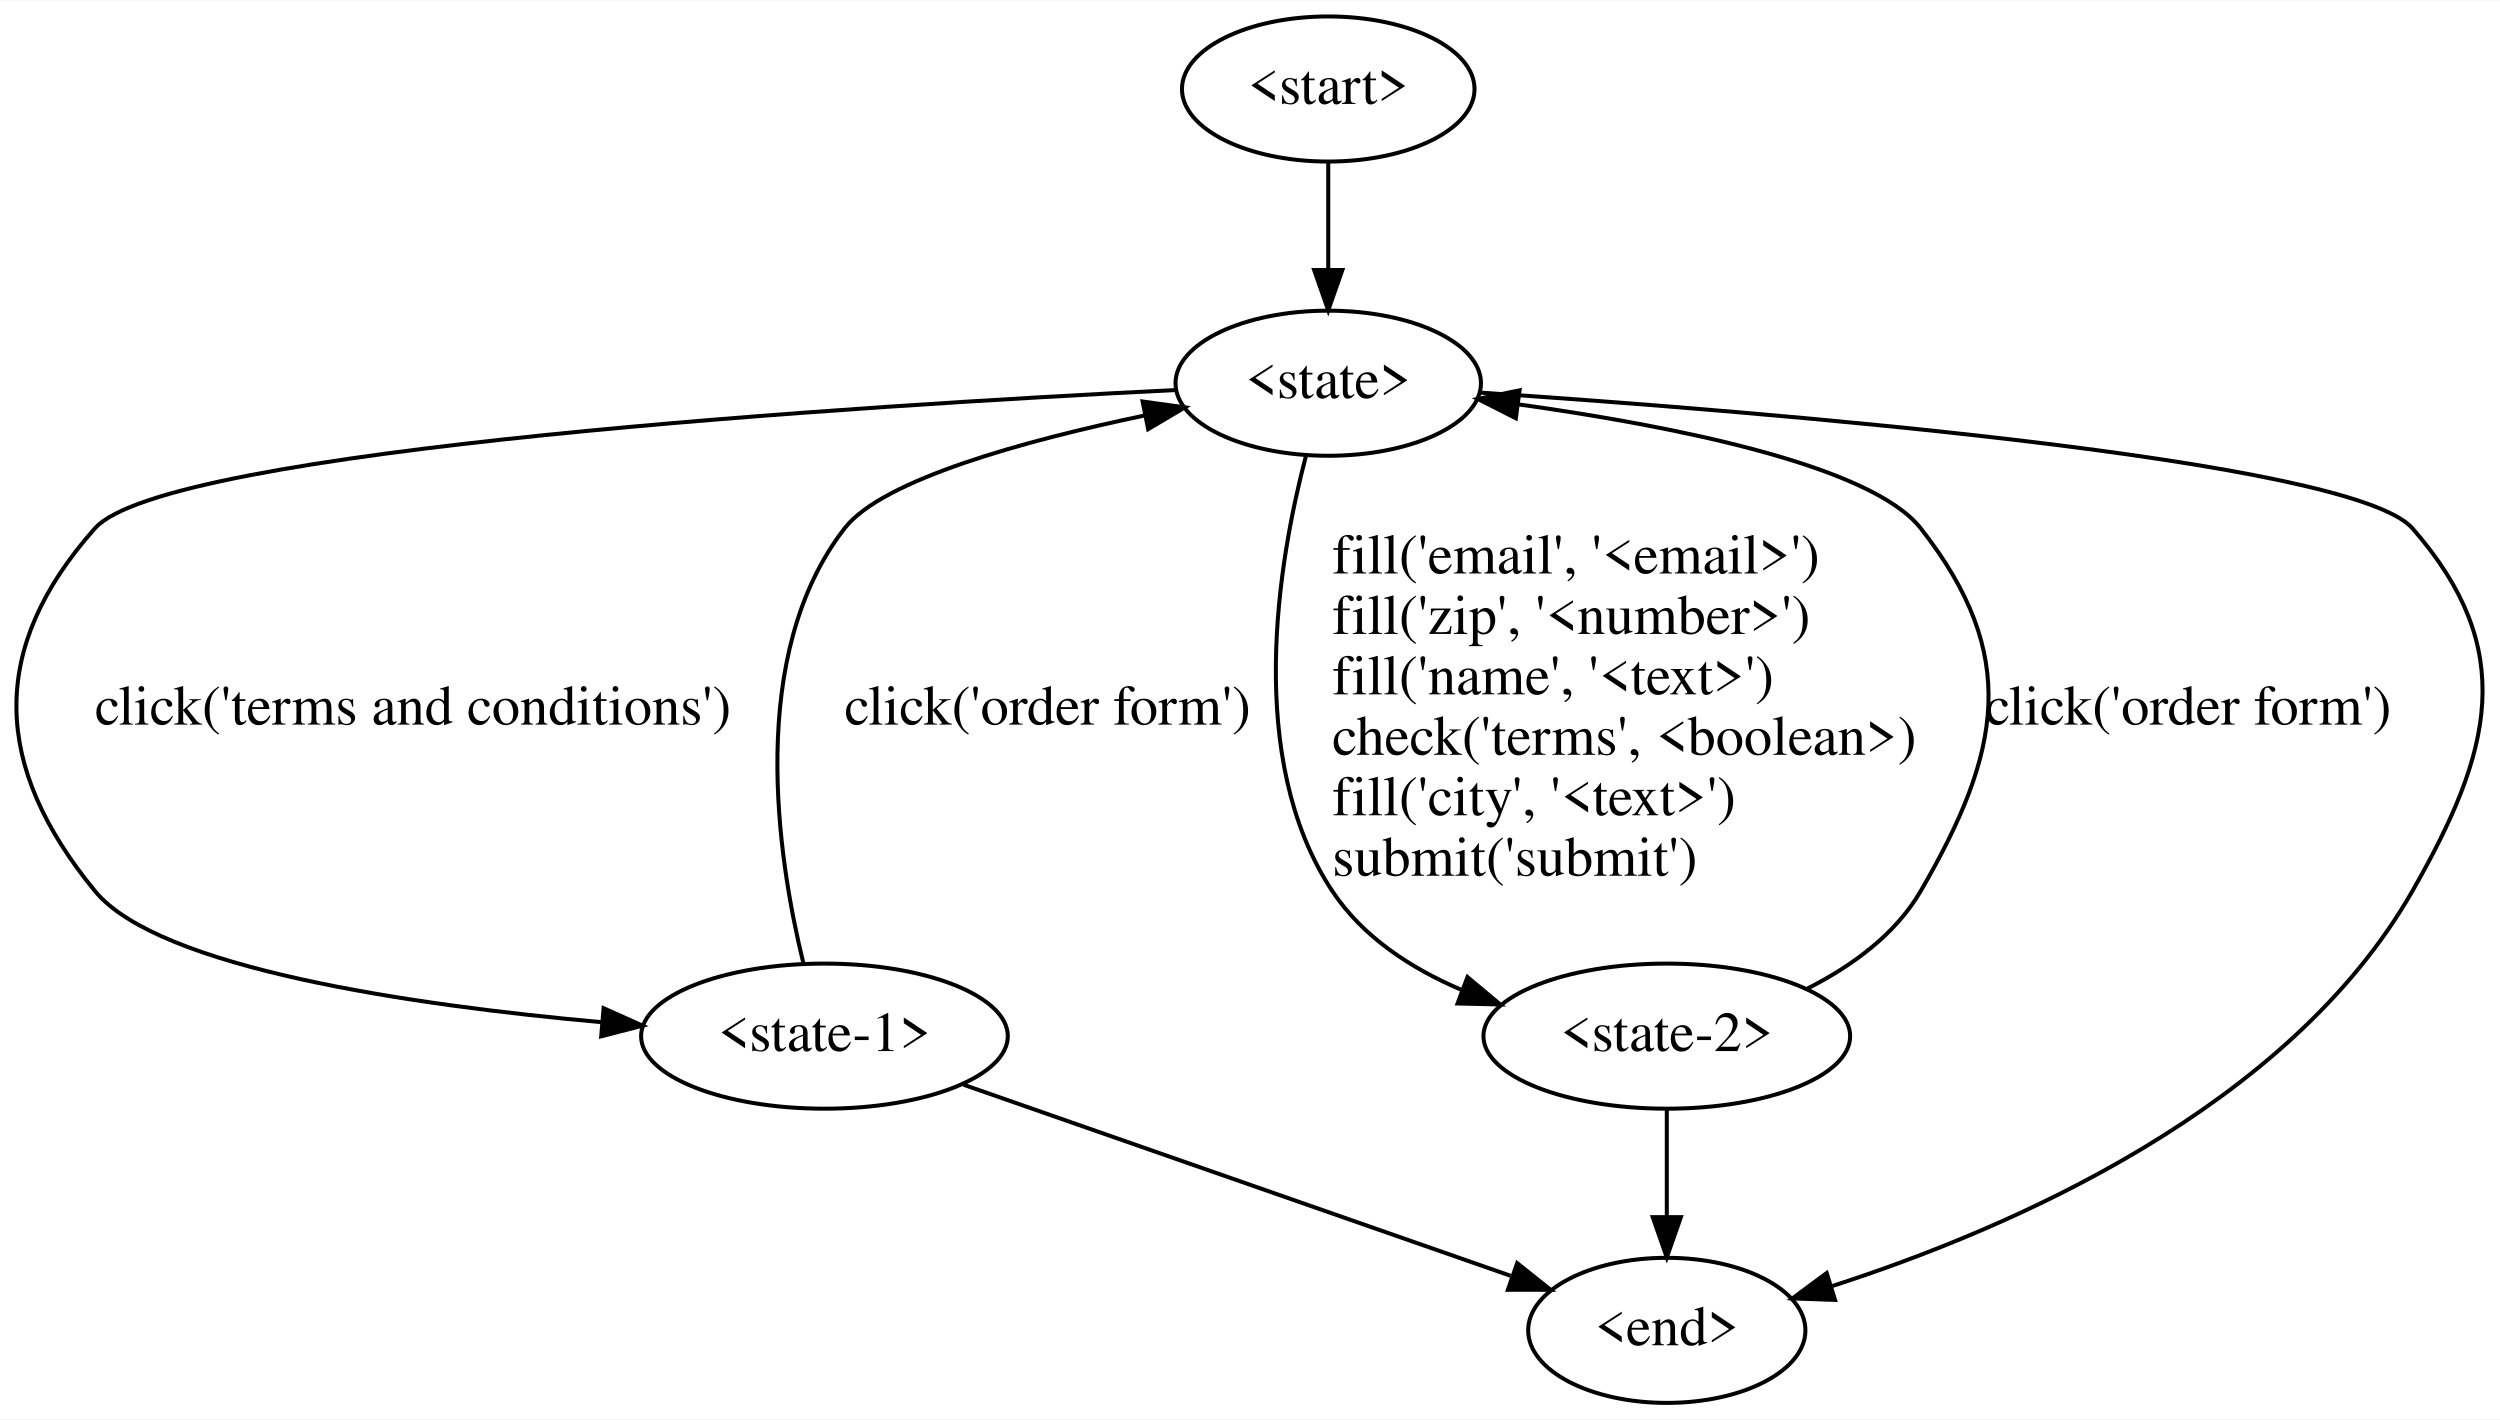
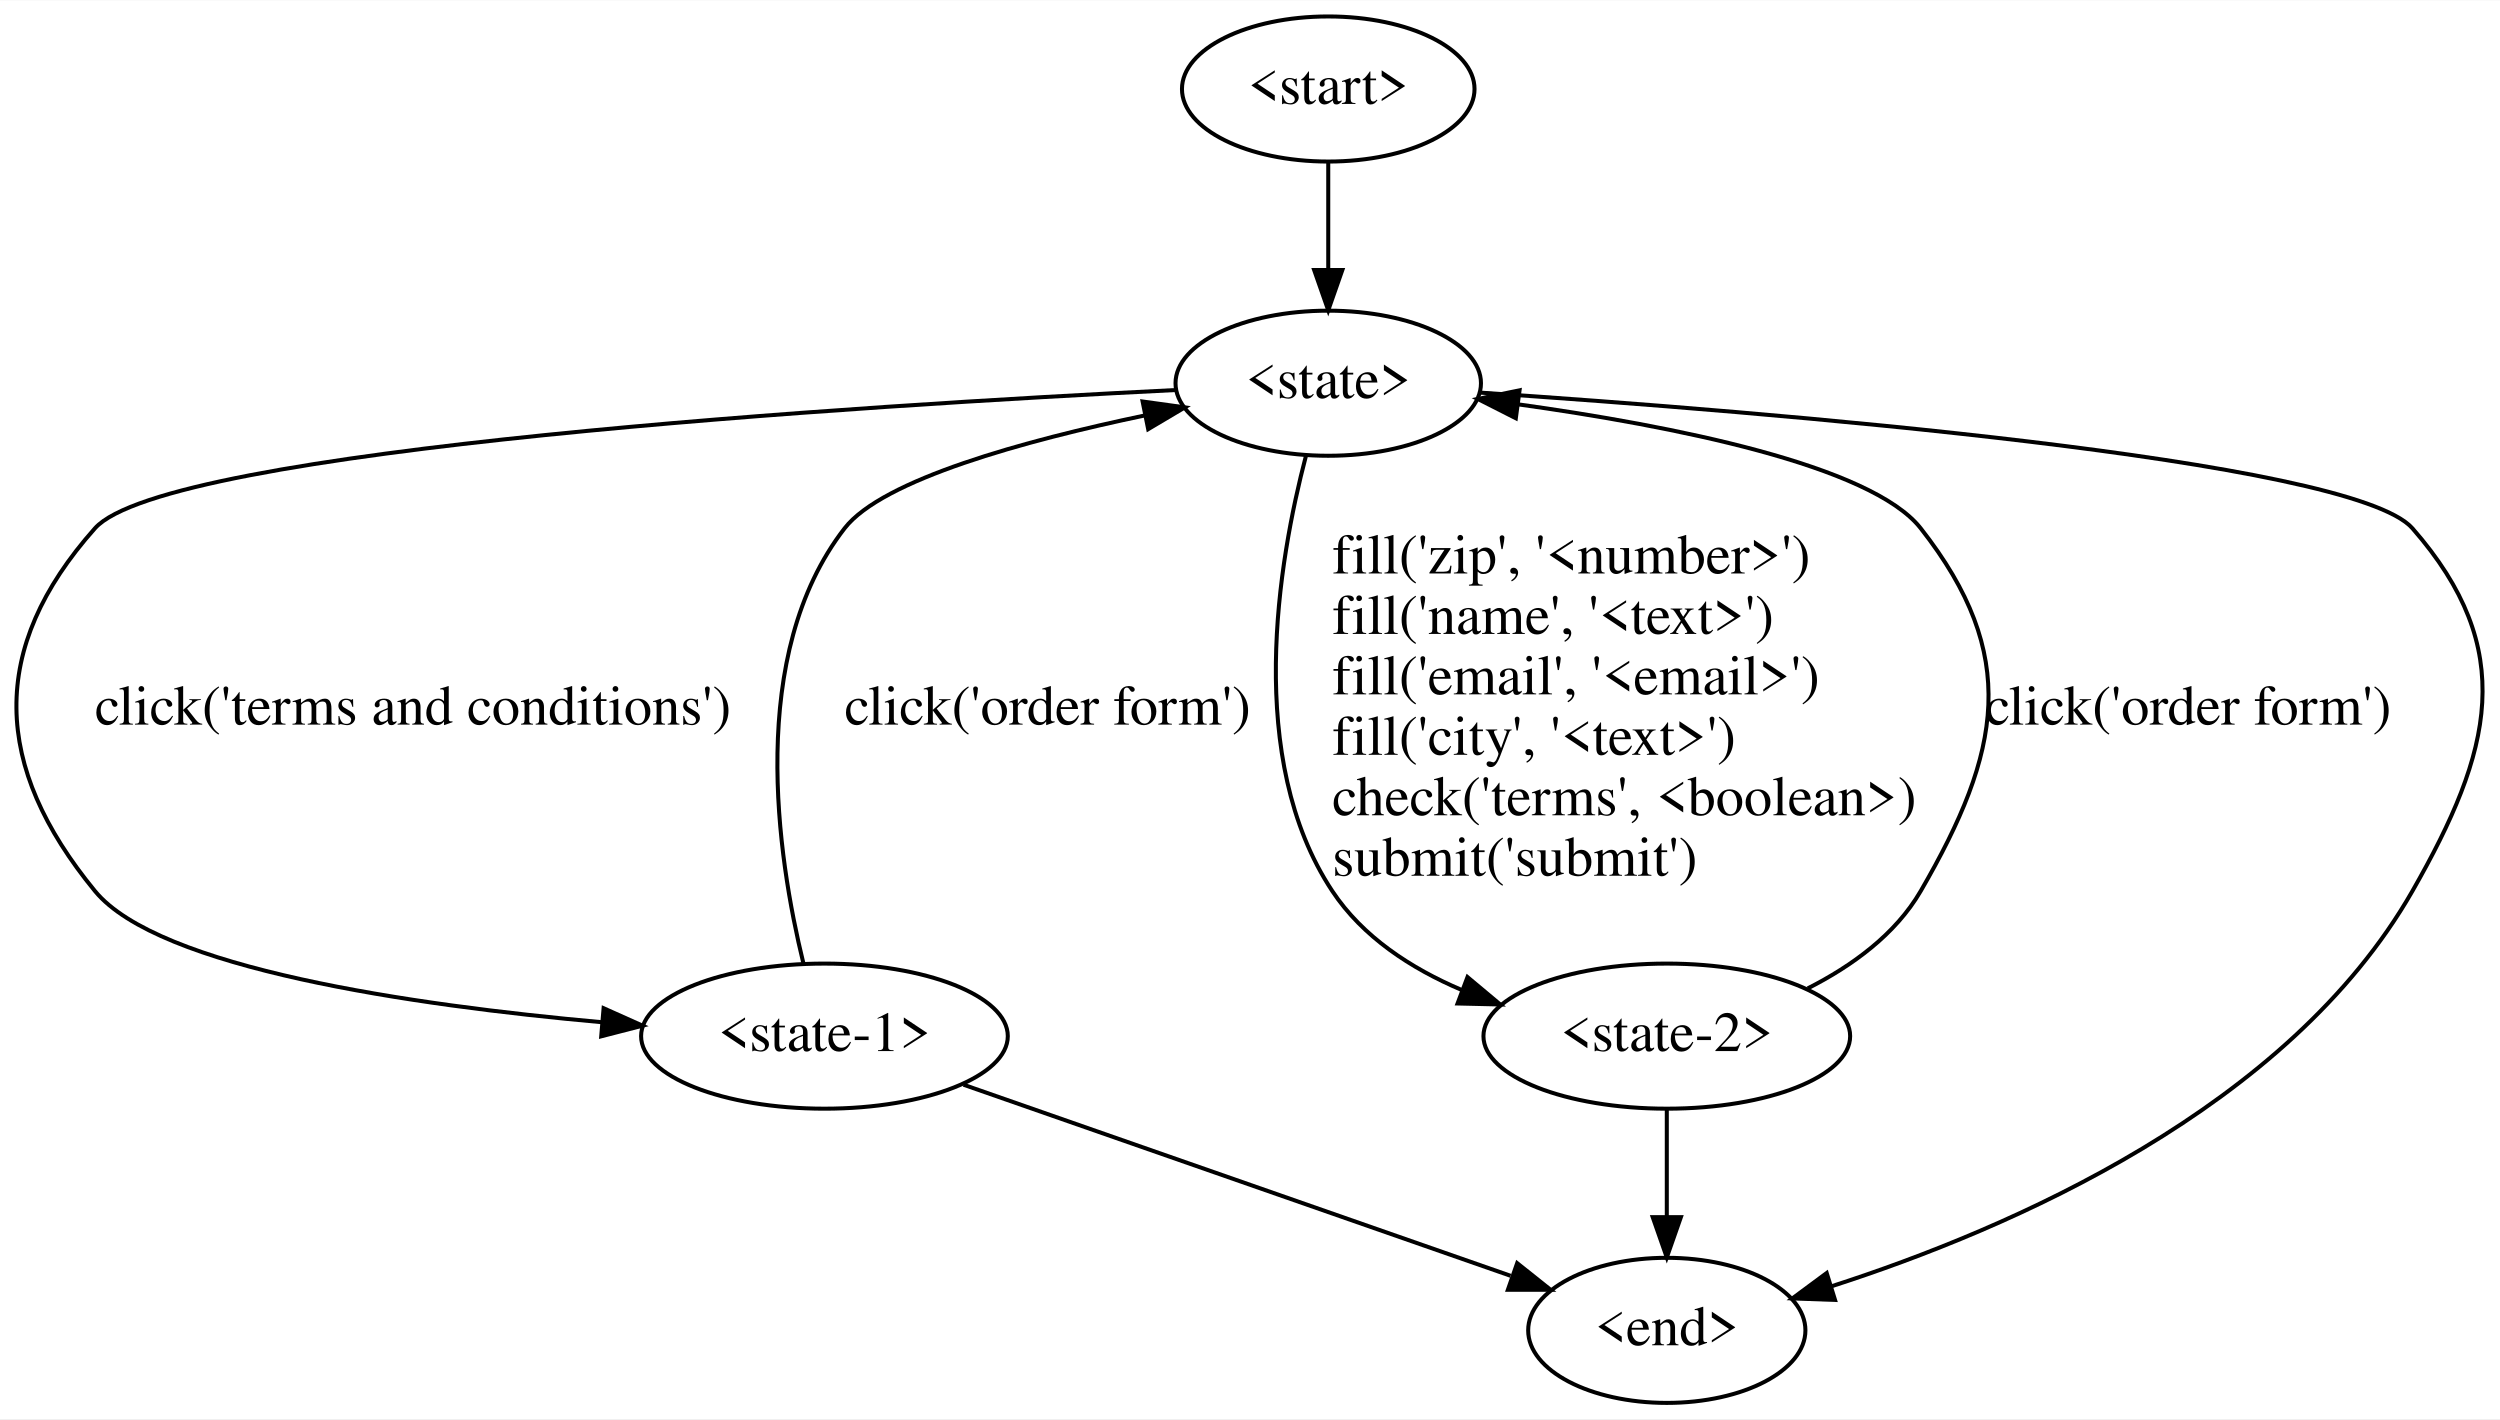
<svg xmlns="http://www.w3.org/2000/svg" width="620pt" height="352pt" viewBox="0.00 0.00 620.29 352.00">
  <g id="graph0" class="graph" transform="scale(1 1) rotate(0) translate(4 348)">
    <polygon fill="#ffffff" stroke="transparent" points="-4,4 -4,-348 616.286,-348 616.286,4 -4,4" />
    <g id="node1" class="node">
      <ellipse fill="none" stroke="#000000" cx="325.559" cy="-326" rx="36.294" ry="18" />
      <text text-anchor="middle" x="325.559" y="-322.3" font-family="Times,serif" font-size="14.00" fill="#000000">&lt;start&gt;</text>
    </g>
    <g id="node2" class="node">
      <ellipse fill="none" stroke="#000000" cx="325.559" cy="-253" rx="37.894" ry="18" />
      <text text-anchor="middle" x="325.559" y="-249.3" font-family="Times,serif" font-size="14.00" fill="#000000">&lt;state&gt;</text>
    </g>
    <g id="edge1" class="edge">
      <path fill="none" stroke="#000000" d="M325.559,-307.955C325.559,-299.883 325.559,-290.176 325.559,-281.182" />
      <polygon fill="#000000" stroke="#000000" points="329.059,-281.09 325.559,-271.09 322.059,-281.09 329.059,-281.09" />
    </g>
    <g id="node3" class="node">
      <ellipse fill="none" stroke="#000000" cx="200.559" cy="-91" rx="45.492" ry="18" />
      <text text-anchor="middle" x="200.559" y="-87.3" font-family="Times,serif" font-size="14.00" fill="#000000">&lt;state-1&gt;</text>
    </g>
    <g id="edge2" class="edge">
      <path fill="none" stroke="#000000" d="M287.97,-251.326C210.145,-247.474 37.132,-236.762 19.559,-217 -7.022,-187.109 -5.817,-157.92 19.559,-127 35.276,-107.849 98.059,-98.698 145.306,-94.455" />
      <polygon fill="#000000" stroke="#000000" points="145.762,-97.929 155.431,-93.598 145.172,-90.954 145.762,-97.929" />
      <text text-anchor="start" x="19.559" y="-168.3" font-family="Times,serif" font-size="14.00" fill="#000000">click('terms and conditions')</text>
    </g>
    <g id="node4" class="node">
      <ellipse fill="none" stroke="#000000" cx="409.559" cy="-91" rx="45.492" ry="18" />
      <text text-anchor="middle" x="409.559" y="-87.3" font-family="Times,serif" font-size="14.00" fill="#000000">&lt;state-2&gt;</text>
    </g>
    <g id="edge3" class="edge">
      <path fill="none" stroke="#000000" d="M320.024,-234.96C313.159,-208.788 304.824,-159.834 326.559,-127 334.09,-115.624 346.065,-107.823 358.602,-102.481" />
      <polygon fill="#000000" stroke="#000000" points="360.108,-105.654 368.235,-98.857 357.643,-99.103 360.108,-105.654" />
-       <text text-anchor="start" x="326.559" y="-205.8" font-family="Times,serif" font-size="14.00" fill="#000000">fill('email', '&lt;email&gt;')</text>
-       <text text-anchor="start" x="326.559" y="-190.8" font-family="Times,serif" font-size="14.00" fill="#000000">fill('zip', '&lt;number&gt;')</text>
-       <text text-anchor="start" x="326.559" y="-175.8" font-family="Times,serif" font-size="14.00" fill="#000000">fill('name', '&lt;text&gt;')</text>
-       <text text-anchor="start" x="326.559" y="-160.8" font-family="Times,serif" font-size="14.00" fill="#000000">check('terms', &lt;boolean&gt;)</text>
-       <text text-anchor="start" x="326.559" y="-145.8" font-family="Times,serif" font-size="14.00" fill="#000000">fill('city', '&lt;text&gt;')</text>
+       <text text-anchor="start" x="326.559" y="-205.8" font-family="Times,serif" font-size="14.00" fill="#000000">fill('zip', '&lt;number&gt;')</text>
+       <text text-anchor="start" x="326.559" y="-190.8" font-family="Times,serif" font-size="14.00" fill="#000000">fill('name', '&lt;text&gt;')</text>
+       <text text-anchor="start" x="326.559" y="-175.8" font-family="Times,serif" font-size="14.00" fill="#000000">fill('email', '&lt;email&gt;')</text>
+       <text text-anchor="start" x="326.559" y="-160.8" font-family="Times,serif" font-size="14.00" fill="#000000">fill('city', '&lt;text&gt;')</text>
+       <text text-anchor="start" x="326.559" y="-145.8" font-family="Times,serif" font-size="14.00" fill="#000000">check('terms', &lt;boolean&gt;)</text>
      <text text-anchor="start" x="326.559" y="-130.8" font-family="Times,serif" font-size="14.00" fill="#000000">submit('submit')</text>
    </g>
    <g id="node5" class="node">
      <ellipse fill="none" stroke="#000000" cx="409.559" cy="-18" rx="34.394" ry="18" />
      <text text-anchor="middle" x="409.559" y="-14.3" font-family="Times,serif" font-size="14.00" fill="#000000">&lt;end&gt;</text>
    </g>
    <g id="edge4" class="edge">
      <path fill="none" stroke="#000000" d="M363.147,-250.678C433.544,-245.943 579.549,-234.153 594.559,-217 620.901,-186.898 614.406,-161.729 594.559,-127 563.778,-73.138 494.84,-43.243 450.361,-28.915" />
      <polygon fill="#000000" stroke="#000000" points="451.303,-25.543 440.715,-25.927 449.232,-32.229 451.303,-25.543" />
    </g>
    <g id="edge5" class="edge">
      <path fill="none" stroke="#000000" d="M195.343,-109.044C188.833,-135.665 181.28,-185.685 205.559,-217 214.928,-229.085 250.205,-238.755 280.105,-245.017" />
      <polygon fill="#000000" stroke="#000000" points="279.499,-248.465 289.993,-247.008 280.881,-241.603 279.499,-248.465" />
      <text text-anchor="start" x="205.559" y="-168.3" font-family="Times,serif" font-size="14.00" fill="#000000">click('order form')</text>
    </g>
    <g id="edge6" class="edge">
      <path fill="none" stroke="#000000" d="M235.071,-78.945C272.428,-65.897 331.87,-45.136 370.805,-31.536" />
      <polygon fill="#000000" stroke="#000000" points="372.435,-34.674 380.721,-28.073 370.127,-28.066 372.435,-34.674" />
    </g>
    <g id="edge7" class="edge">
      <path fill="none" stroke="#000000" d="M444.518,-102.842C455.459,-108.386 466.299,-116.213 472.559,-127 492.636,-161.596 497.251,-185.531 472.559,-217 460.238,-232.702 410.77,-242.446 372.584,-247.774" />
      <polygon fill="#000000" stroke="#000000" points="372.101,-244.307 362.651,-249.097 373.026,-251.245 372.101,-244.307" />
      <text text-anchor="start" x="488.559" y="-168.3" font-family="Times,serif" font-size="14.00" fill="#000000">click('order form')</text>
    </g>
    <g id="edge8" class="edge">
      <path fill="none" stroke="#000000" d="M409.559,-72.955C409.559,-64.883 409.559,-55.176 409.559,-46.182" />
      <polygon fill="#000000" stroke="#000000" points="413.059,-46.09 409.559,-36.09 406.059,-46.09 413.059,-46.09" />
    </g>
  </g>
</svg>
